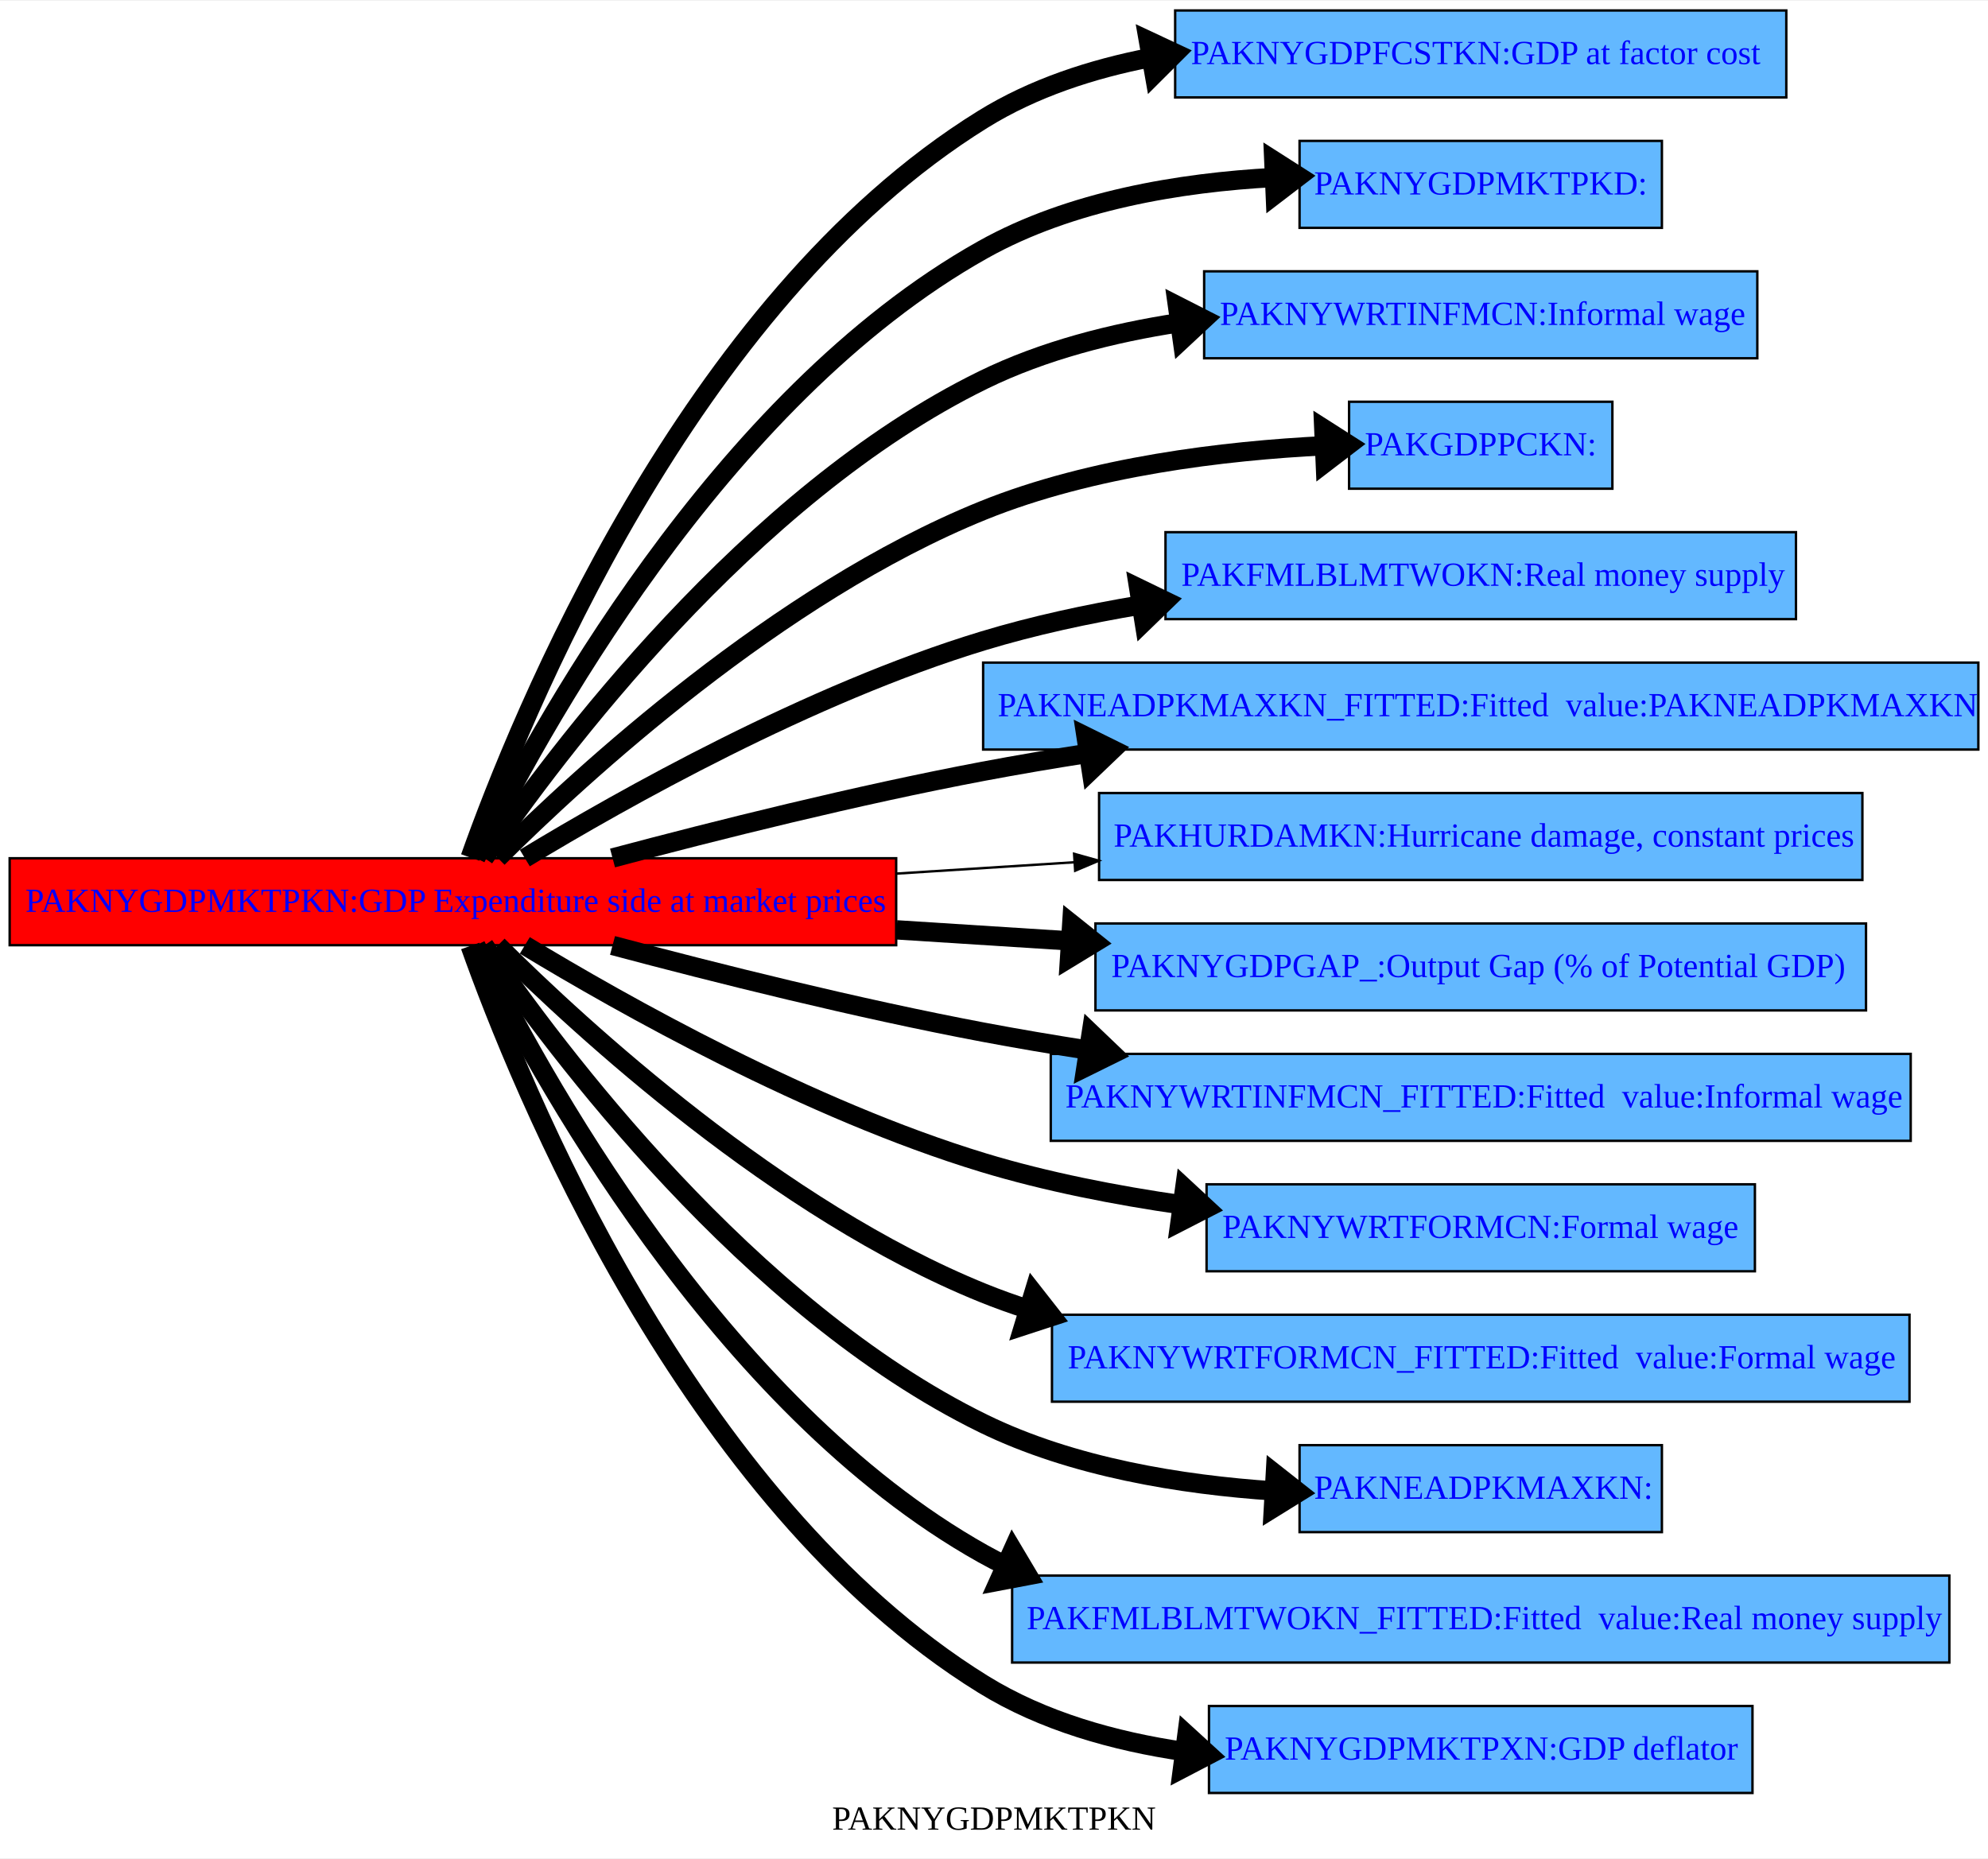
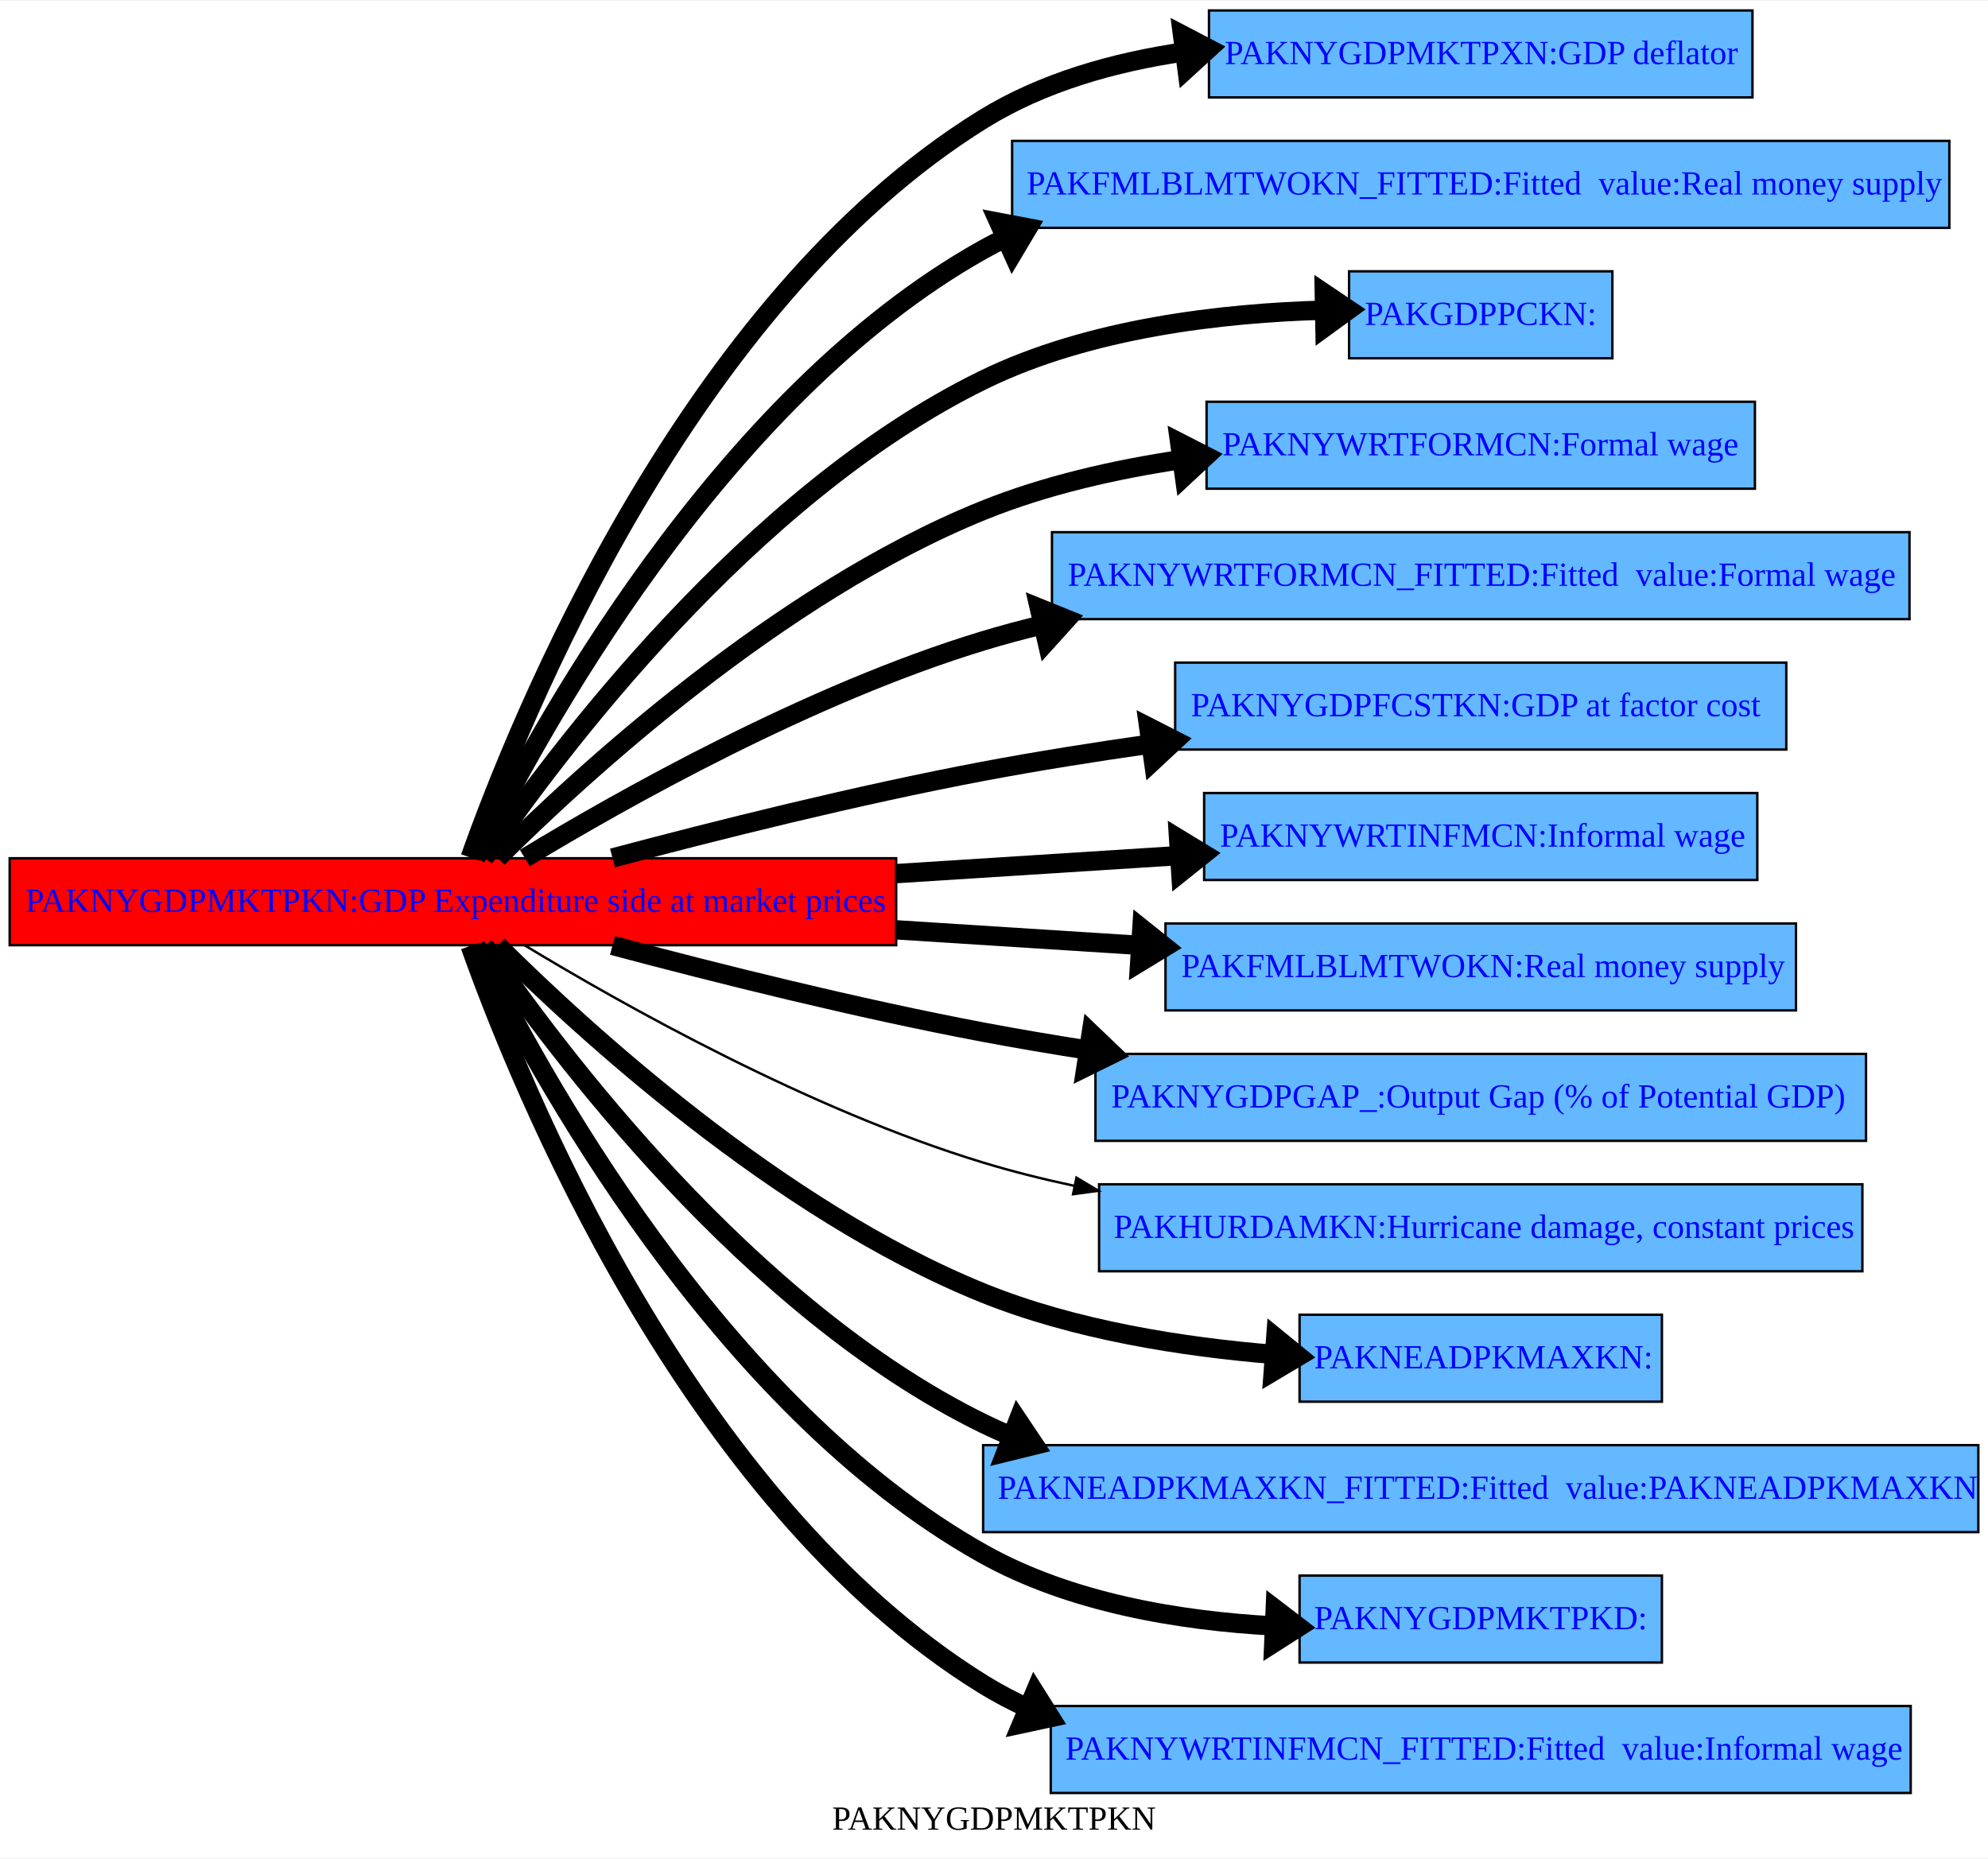
<svg xmlns="http://www.w3.org/2000/svg" xmlns:xlink="http://www.w3.org/1999/xlink" width="432pt" height="404pt" viewBox="0.00 0.00 432.00 403.65">
  <g id="graph0" class="graph" transform="scale(0.524909 0.524909) rotate(0) translate(4 765)">
    <polygon fill="white" stroke="none" points="-4,4 -4,-765 819,-765 819,4 -4,4" />
    <text text-anchor="middle" x="407.5" y="-7.8" font-family="Times New Roman,serif" font-size="14.00">PAKNYGDPMKTPKN</text>
    <g id="node1" class="node">
      <g id="a_node1">
-         <a xlink:title="GDP at factor cost FRML  &lt;&gt; PAKNYGDPFCSTKN = PAKNYGDPMKTPKN-PAKNYTAXNINDKN $">
-           <polygon fill="#63b8ff" stroke="black" points="735.5,-761 482.5,-761 482.5,-725 735.5,-725 735.5,-761" />
-           <text text-anchor="start" x="489" y="-738.8" font-family="Times New Roman,serif" font-size="14.00" fill="blue">PAKNYGDPFCSTKN:GDP at factor cost</text>
+         <a xlink:title="GDP Expenditure side at market prices FRML  &lt;&gt; PAKNYGDPMKTPKN = PAKNECONPRVTKN+PAKNECONGOVTKN+PAKNEGDIFTOTKN+PAKNEGDISTKBKN+PAKNEEXPGNFSKN-PAKNEIMPGNFSKN+PAKNYGDPDISCKN+PAKADAP*PAKDISPREPKN $">
+           <polygon fill="red" stroke="black" points="367,-410 0,-410 0,-374 367,-374 367,-410" />
+           <text text-anchor="start" x="6.5" y="-387.8" font-family="Times New Roman,serif" font-size="14.00" fill="blue">PAKNYGDPMKTPKN:GDP Expenditure side at market prices</text>
        </a>
      </g>
    </g>
    <g id="node2" class="node">
      <g id="a_node2">
-         <a xlink:title="PAKNYGDPMKTPKD FRML  &lt;&gt; PAKNYGDPMKTPKD = (PAKNYGDPMKTPKN*((PAKNYGDPMKTPCN_VALUE_2010)/((PAKNYGDPMKTPKN_VALUE_2010))))/(PAKPANUSATLS_VALUE_2010) $">
-           <polygon fill="#63b8ff" stroke="black" points="684,-707 534,-707 534,-671 684,-671 684,-707" />
-           <text text-anchor="start" x="540" y="-684.8" font-family="Times New Roman,serif" font-size="14.00" fill="blue">PAKNYGDPMKTPKD:</text>
+         <a xlink:title="GDP deflator FRML  &lt;&gt; PAKNYGDPMKTPXN = PAKNYGDPMKTPCN/PAKNYGDPMKTPKN $">
+           <polygon fill="#63b8ff" stroke="black" points="721.5,-761 496.5,-761 496.5,-725 721.5,-725 721.5,-761" />
+           <text text-anchor="start" x="503" y="-738.8" font-family="Times New Roman,serif" font-size="14.00" fill="blue">PAKNYGDPMKTPXN:GDP deflator</text>
+         </a>
+       </g>
+     </g>
+     <g id="edge12" class="edge">
+       <g id="a_edge12">
+         <a xlink:href="bogus" xlink:title=" PAKNYGDPMKTPKN -&gt; PAKNYGDPMKTPXN Min. att. -81%  max: 46%">
+           <path fill="none" stroke="black" stroke-width="8" d="M190.664,-410.314C210.785,-466.969 280.408,-640.126 403,-716 427.711,-731.294 457.294,-739.615 486.196,-743.844" />
+           <polygon fill="black" stroke="black" stroke-width="8" points="485.559,-750.82 496.381,-745.174 487.372,-736.938 485.559,-750.82" />
        </a>
      </g>
    </g>
    <g id="node3" class="node">
      <g id="a_node3">
-         <a xlink:title="Informal wage FRML &lt;Z,EXO&gt; PAKNYWRTINFMCN = (PAKNYWRTINFMCN(-1)*EXP(-PAKNYWRTINFMCN_A+ (-0.122614247140616-0.3*(LOG(PAKNYWRTINFMCN(-1))-LOG(PAKNYGDPFCSTXN(-1))-LOG(PAKNYGDPPOTLKN(-1)/PAKLMEMPSTRLCN(-1)))+0.2*((LOG(PAKNYWRTINFMCN(-1)))-(LOG(PAKNYWRTINFMCN(-2))))+(1-0.2)*(0.5*((LOG(PAKNYGDPFCSTXN(-1)))-(LOG(PAKNYGDPFCSTXN(-2))))+0.5*(PAKINFLEXPT/100)+((LOG(PAKNYGDPMKTPKN/PAKLMEMPSTRLCN))-(LOG(PAKNYGDPMKTPKN(-1)/PAKLMEMPSTRLCN(-1)))))-0.2*(PAKLMUNRTOTLCN-PAKLMUNRSTRLCN)/100+0.15347529018182*DURING_2000-0.183372342445734*DURING_2001) )) * (1-PAKNYWRTINFMCN_D)+ PAKNYWRTINFMCN_X*PAKNYWRTINFMCN_D  $">
-           <polygon fill="#63b8ff" stroke="black" points="723.5,-653 494.5,-653 494.5,-617 723.5,-617 723.5,-653" />
-           <text text-anchor="start" x="501" y="-630.8" font-family="Times New Roman,serif" font-size="14.00" fill="blue">PAKNYWRTINFMCN:Informal wage</text>
+         <a xlink:title="Fitted  value:Real money supply FRML &lt;FIT&gt; PAKFMLBLMTWOKN_FITTED = PAKFMLBLMTWOKN(-1)*EXP( (-0.2*(LOG(PAKFMLBLMTWOKN(-1))-LOG(PAKNYGDPMKTPKN(-1))+0.1*PAKFMLBLPOLYXN(-1)/100-LOG(PAKVELOCITY(-1)))-0.32628131688075+0.7*((LOG(PAKNYGDPMKTPKN))-(LOG(PAKNYGDPMKTPKN(-1))))-1*((PAKFMLBLPOLYXN/100)-(PAKFMLBLPOLYXN(-1)/100))-((LOG(PAKVELOCITY))-(LOG(PAKVELOCITY(-1))))) ) $">
+           <polygon fill="#63b8ff" stroke="black" points="803,-707 415,-707 415,-671 803,-671 803,-707" />
+           <text text-anchor="start" x="421" y="-684.8" font-family="Times New Roman,serif" font-size="14.00" fill="blue">PAKFMLBLMTWOKN_FITTED:Fitted  value:Real money supply</text>
+         </a>
+       </g>
+     </g>
+     <g id="edge3" class="edge">
+       <g id="a_edge3">
+         <a xlink:href="bogus" xlink:title=" PAKNYGDPMKTPKN -&gt; PAKFMLBLMTWOKN_FITTED Min. att. -360%  max: 149%">
+           <path fill="none" stroke="black" stroke-width="8" d="M192.947,-410.09C217.358,-460.095 293.314,-600.546 403,-662 406.068,-663.719 409.202,-665.346 412.391,-666.885" />
+           <polygon fill="black" stroke="black" stroke-width="8" points="409.527,-673.273 421.52,-670.996 415.276,-660.507 409.527,-673.273" />
        </a>
      </g>
    </g>
    <g id="node4" class="node">
      <g id="a_node4">
        <a xlink:title="PAKGDPPCKN FRML  &lt;&gt; PAKGDPPCKN = (PAKNYGDPMKTPKN/PAKSPPOPTOTL) $">
-           <polygon fill="#63b8ff" stroke="black" points="663.5,-599 554.5,-599 554.5,-563 663.5,-563 663.5,-599" />
-           <text text-anchor="start" x="561" y="-576.8" font-family="Times New Roman,serif" font-size="14.00" fill="blue">PAKGDPPCKN:</text>
+           <polygon fill="#63b8ff" stroke="black" points="663.5,-653 554.5,-653 554.5,-617 663.5,-617 663.5,-653" />
+           <text text-anchor="start" x="561" y="-630.8" font-family="Times New Roman,serif" font-size="14.00" fill="blue">PAKGDPPCKN:</text>
+         </a>
+       </g>
+     </g>
+     <g id="edge13" class="edge">
+       <g id="a_edge13">
+         <a xlink:href="bogus" xlink:title=" PAKNYGDPMKTPKN -&gt; PAKGDPPCKN Min. att. 100%  max: 100%">
+           <path fill="none" stroke="black" stroke-width="8" d="M196.429,-410.135C225.735,-452.995 305.988,-560.502 403,-608 446.933,-629.51 502.178,-635.771 544.245,-636.922" />
+           <polygon fill="black" stroke="black" stroke-width="8" points="544.242,-643.923 554.369,-637.108 544.499,-629.925 544.242,-643.923" />
        </a>
      </g>
    </g>
    <g id="node5" class="node">
      <g id="a_node5">
-         <a xlink:title="Real money supply FRML &lt;Z,EXO&gt; PAKFMLBLMTWOKN = (PAKFMLBLMTWOKN(-1)*EXP(-PAKFMLBLMTWOKN_A+ (-0.2*(LOG(PAKFMLBLMTWOKN(-1))-LOG(PAKNYGDPMKTPKN(-1))+0.1*PAKFMLBLPOLYXN(-1)/100-LOG(PAKVELOCITY(-1)))-0.32628131688075+0.7*((LOG(PAKNYGDPMKTPKN))-(LOG(PAKNYGDPMKTPKN(-1))))-1*((PAKFMLBLPOLYXN/100)-(PAKFMLBLPOLYXN(-1)/100))-((LOG(PAKVELOCITY))-(LOG(PAKVELOCITY(-1))))) )) * (1-PAKFMLBLMTWOKN_D)+ PAKFMLBLMTWOKN_X*PAKFMLBLMTWOKN_D  $">
-           <polygon fill="#63b8ff" stroke="black" points="739.5,-545 478.5,-545 478.5,-509 739.5,-509 739.5,-545" />
-           <text text-anchor="start" x="485" y="-522.8" font-family="Times New Roman,serif" font-size="14.00" fill="blue">PAKFMLBLMTWOKN:Real money supply</text>
+         <a xlink:title="Formal wage FRML &lt;Z,EXO&gt; PAKNYWRTFORMCN = (PAKNYWRTFORMCN(-1)*EXP(-PAKNYWRTFORMCN_A+ (-0.120164450250183-0.3*(LOG(PAKNYWRTFORMCN(-1))-LOG(PAKNYGDPFCSTXN(-1))-LOG(PAKNYGDPPOTLKN(-1)/PAKLMEMPSTRLCN(-1)))+0.2*((LOG(PAKNYWRTFORMCN(-1)))-(LOG(PAKNYWRTFORMCN(-2))))+(1-0.2)*(0.5*((LOG(PAKNYGDPFCSTXN(-1)))-(LOG(PAKNYGDPFCSTXN(-2))))+0.5*(PAKINFLEXPT/100)+((LOG(PAKNYGDPMKTPKN/PAKLMEMPSTRLCN))-(LOG(PAKNYGDPMKTPKN(-1)/PAKLMEMPSTRLCN(-1)))))-0.2*(PAKLMUNRTOTLCN-PAKLMUNRSTRLCN)/100+0.15233813938029*DURING_2000-0.183411483907703*DURING_2001) )) * (1-PAKNYWRTFORMCN_D)+ PAKNYWRTFORMCN_X*PAKNYWRTFORMCN_D  $">
+           <polygon fill="#63b8ff" stroke="black" points="722.5,-599 495.5,-599 495.5,-563 722.5,-563 722.5,-599" />
+           <text text-anchor="start" x="502" y="-576.8" font-family="Times New Roman,serif" font-size="14.00" fill="blue">PAKNYWRTFORMCN:Formal wage</text>
+         </a>
+       </g>
+     </g>
+     <g id="edge5" class="edge">
+       <g id="a_edge5">
+         <a xlink:href="bogus" xlink:title=" PAKNYGDPMKTPKN -&gt; PAKNYWRTFORMCN Min. att. -3148%  max: 101%">
+           <path fill="none" stroke="black" stroke-width="8" d="M202.065,-410.125C236.806,-444.711 318.294,-519.728 403,-554 428.636,-564.373 457.408,-570.947 485.106,-575.071" />
+           <polygon fill="black" stroke="black" stroke-width="8" points="484.386,-582.038 495.255,-576.482 486.314,-568.171 484.386,-582.038" />
        </a>
      </g>
    </g>
    <g id="node6" class="node">
      <g id="a_node6">
-         <a xlink:title="Fitted  value:PAKNEADPKMAXKN FRML &lt;FIT&gt; PAKNEADPKMAXKN_FITTED = 0*DUMH+((1+0.01)/(0.01+PAKDEPR))*(PAKAVDAMAGE/100)*PAKNYGDPMKTPKN $">
-           <polygon fill="#63b8ff" stroke="black" points="815,-491 403,-491 403,-455 815,-455 815,-491" />
-           <text text-anchor="start" x="409" y="-468.8" font-family="Times New Roman,serif" font-size="14.00" fill="blue">PAKNEADPKMAXKN_FITTED:Fitted  value:PAKNEADPKMAXKN</text>
+         <a xlink:title="Fitted  value:Formal wage FRML &lt;FIT&gt; PAKNYWRTFORMCN_FITTED = PAKNYWRTFORMCN(-1)*EXP( (-0.120164450250183-0.3*(LOG(PAKNYWRTFORMCN(-1))-LOG(PAKNYGDPFCSTXN(-1))-LOG(PAKNYGDPPOTLKN(-1)/PAKLMEMPSTRLCN(-1)))+0.2*((LOG(PAKNYWRTFORMCN(-1)))-(LOG(PAKNYWRTFORMCN(-2))))+(1-0.2)*(0.5*((LOG(PAKNYGDPFCSTXN(-1)))-(LOG(PAKNYGDPFCSTXN(-2))))+0.5*(PAKINFLEXPT/100)+((LOG(PAKNYGDPMKTPKN/PAKLMEMPSTRLCN))-(LOG(PAKNYGDPMKTPKN(-1)/PAKLMEMPSTRLCN(-1)))))-0.2*(PAKLMUNRTOTLCN-PAKLMUNRSTRLCN)/100+0.15233813938029*DURING_2000-0.183411483907703*DURING_2001) ) $">
+           <polygon fill="#63b8ff" stroke="black" points="786.5,-545 431.5,-545 431.5,-509 786.5,-509 786.5,-545" />
+           <text text-anchor="start" x="438" y="-522.8" font-family="Times New Roman,serif" font-size="14.00" fill="blue">PAKNYWRTFORMCN_FITTED:Fitted  value:Formal wage</text>
+         </a>
+       </g>
+     </g>
+     <g id="edge8" class="edge">
+       <g id="a_edge8">
+         <a xlink:href="bogus" xlink:title=" PAKNYGDPMKTPKN -&gt; PAKNYWRTFORMCN_FITTED Min. att. -3148%  max: 101%">
+           <path fill="none" stroke="black" stroke-width="8" d="M213.264,-410.077C253.884,-434.687 331.136,-478.162 403,-500 411.023,-502.438 419.289,-504.656 427.687,-506.674" />
+           <polygon fill="black" stroke="black" stroke-width="8" points="426.284,-513.534 437.598,-508.951 429.42,-499.889 426.284,-513.534" />
        </a>
      </g>
    </g>
    <g id="node7" class="node">
      <g id="a_node7">
-         <a xlink:title="Hurricane damage, constant prices FRML  &lt;&gt; PAKHURDAMKN = (PAKNEHURAVERKN_/100)*PAKNYGDPMKTPKN(-1)*(1-PAKNEHURPTVTKN) $">
-           <polygon fill="#63b8ff" stroke="black" points="767,-437 451,-437 451,-401 767,-401 767,-437" />
-           <text text-anchor="start" x="457" y="-414.8" font-family="Times New Roman,serif" font-size="14.00" fill="blue">PAKHURDAMKN:Hurricane damage, constant prices</text>
+         <a xlink:title="GDP at factor cost FRML  &lt;&gt; PAKNYGDPFCSTKN = PAKNYGDPMKTPKN-PAKNYTAXNINDKN $">
+           <polygon fill="#63b8ff" stroke="black" points="735.5,-491 482.5,-491 482.5,-455 735.5,-455 735.5,-491" />
+           <text text-anchor="start" x="489" y="-468.8" font-family="Times New Roman,serif" font-size="14.00" fill="blue">PAKNYGDPFCSTKN:GDP at factor cost</text>
+         </a>
+       </g>
+     </g>
+     <g id="edge7" class="edge">
+       <g id="a_edge7">
+         <a xlink:href="bogus" xlink:title=" PAKNYGDPMKTPKN -&gt; PAKNYGDPFCSTKN Min. att. 100%  max: 100%">
+           <path fill="none" stroke="black" stroke-width="8" d="M249.577,-410.1C292.807,-421.624 350.972,-436.176 403,-446 425.377,-450.225 449.252,-454.014 472.509,-457.324" />
+           <polygon fill="black" stroke="black" stroke-width="8" points="471.558,-464.259 482.432,-458.713 473.499,-450.394 471.558,-464.259" />
        </a>
      </g>
    </g>
    <g id="node8" class="node">
      <g id="a_node8">
-         <a xlink:title="Output Gap (% of Potential GDP) FRML  &lt;&gt; PAKNYGDPGAP_ = ((PAKNYGDPMKTPKN/PAKNYGDPPOTLKN-1)*100) $">
-           <polygon fill="#63b8ff" stroke="black" points="768.5,-383 449.5,-383 449.5,-347 768.5,-347 768.5,-383" />
-           <text text-anchor="start" x="456" y="-360.8" font-family="Times New Roman,serif" font-size="14.00" fill="blue">PAKNYGDPGAP_:Output Gap (% of Potential GDP)</text>
+         <a xlink:title="Informal wage FRML &lt;Z,EXO&gt; PAKNYWRTINFMCN = (PAKNYWRTINFMCN(-1)*EXP(-PAKNYWRTINFMCN_A+ (-0.122614247140616-0.3*(LOG(PAKNYWRTINFMCN(-1))-LOG(PAKNYGDPFCSTXN(-1))-LOG(PAKNYGDPPOTLKN(-1)/PAKLMEMPSTRLCN(-1)))+0.2*((LOG(PAKNYWRTINFMCN(-1)))-(LOG(PAKNYWRTINFMCN(-2))))+(1-0.2)*(0.5*((LOG(PAKNYGDPFCSTXN(-1)))-(LOG(PAKNYGDPFCSTXN(-2))))+0.5*(PAKINFLEXPT/100)+((LOG(PAKNYGDPMKTPKN/PAKLMEMPSTRLCN))-(LOG(PAKNYGDPMKTPKN(-1)/PAKLMEMPSTRLCN(-1)))))-0.2*(PAKLMUNRTOTLCN-PAKLMUNRSTRLCN)/100+0.15347529018182*DURING_2000-0.183372342445734*DURING_2001) )) * (1-PAKNYWRTINFMCN_D)+ PAKNYWRTINFMCN_X*PAKNYWRTINFMCN_D  $">
+           <polygon fill="#63b8ff" stroke="black" points="723.5,-437 494.5,-437 494.5,-401 723.5,-401 723.5,-437" />
+           <text text-anchor="start" x="501" y="-414.8" font-family="Times New Roman,serif" font-size="14.00" fill="blue">PAKNYWRTINFMCN:Informal wage</text>
+         </a>
+       </g>
+     </g>
+     <g id="edge11" class="edge">
+       <g id="a_edge11">
+         <a xlink:href="bogus" xlink:title=" PAKNYGDPMKTPKN -&gt; PAKNYWRTINFMCN Min. att. -3148%  max: 101%">
+           <path fill="none" stroke="black" stroke-width="8" d="M367.175,-403.646C406.668,-406.164 447.537,-408.77 484.145,-411.104" />
+           <polygon fill="black" stroke="black" stroke-width="8" points="483.927,-418.104 494.352,-411.754 484.818,-404.132 483.927,-418.104" />
        </a>
      </g>
    </g>
    <g id="node9" class="node">
      <g id="a_node9">
-         <a xlink:title="Fitted  value:Informal wage FRML &lt;FIT&gt; PAKNYWRTINFMCN_FITTED = PAKNYWRTINFMCN(-1)*EXP( (-0.122614247140616-0.3*(LOG(PAKNYWRTINFMCN(-1))-LOG(PAKNYGDPFCSTXN(-1))-LOG(PAKNYGDPPOTLKN(-1)/PAKLMEMPSTRLCN(-1)))+0.2*((LOG(PAKNYWRTINFMCN(-1)))-(LOG(PAKNYWRTINFMCN(-2))))+(1-0.2)*(0.5*((LOG(PAKNYGDPFCSTXN(-1)))-(LOG(PAKNYGDPFCSTXN(-2))))+0.5*(PAKINFLEXPT/100)+((LOG(PAKNYGDPMKTPKN/PAKLMEMPSTRLCN))-(LOG(PAKNYGDPMKTPKN(-1)/PAKLMEMPSTRLCN(-1)))))-0.2*(PAKLMUNRTOTLCN-PAKLMUNRSTRLCN)/100+0.15347529018182*DURING_2000-0.183372342445734*DURING_2001) ) $">
-           <polygon fill="#63b8ff" stroke="black" points="787,-329 431,-329 431,-293 787,-293 787,-329" />
-           <text text-anchor="start" x="437" y="-306.8" font-family="Times New Roman,serif" font-size="14.00" fill="blue">PAKNYWRTINFMCN_FITTED:Fitted  value:Informal wage</text>
+         <a xlink:title="Real money supply FRML &lt;Z,EXO&gt; PAKFMLBLMTWOKN = (PAKFMLBLMTWOKN(-1)*EXP(-PAKFMLBLMTWOKN_A+ (-0.2*(LOG(PAKFMLBLMTWOKN(-1))-LOG(PAKNYGDPMKTPKN(-1))+0.1*PAKFMLBLPOLYXN(-1)/100-LOG(PAKVELOCITY(-1)))-0.32628131688075+0.7*((LOG(PAKNYGDPMKTPKN))-(LOG(PAKNYGDPMKTPKN(-1))))-1*((PAKFMLBLPOLYXN/100)-(PAKFMLBLPOLYXN(-1)/100))-((LOG(PAKVELOCITY))-(LOG(PAKVELOCITY(-1))))) )) * (1-PAKFMLBLMTWOKN_D)+ PAKFMLBLMTWOKN_X*PAKFMLBLMTWOKN_D  $">
+           <polygon fill="#63b8ff" stroke="black" points="739.5,-383 478.5,-383 478.5,-347 739.5,-347 739.5,-383" />
+           <text text-anchor="start" x="485" y="-360.8" font-family="Times New Roman,serif" font-size="14.00" fill="blue">PAKFMLBLMTWOKN:Real money supply</text>
+         </a>
+       </g>
+     </g>
+     <g id="edge2" class="edge">
+       <g id="a_edge2">
+         <a xlink:href="bogus" xlink:title=" PAKNYGDPMKTPKN -&gt; PAKFMLBLMTWOKN Min. att. -360%  max: 149%">
+           <path fill="none" stroke="black" stroke-width="8" d="M367.175,-380.354C400.91,-378.203 435.648,-375.988 467.877,-373.933" />
+           <polygon fill="black" stroke="black" stroke-width="8" points="468.714,-380.894 478.248,-373.272 467.823,-366.923 468.714,-380.894" />
        </a>
      </g>
    </g>
    <g id="node10" class="node">
      <g id="a_node10">
-         <a xlink:title="Formal wage FRML &lt;Z,EXO&gt; PAKNYWRTFORMCN = (PAKNYWRTFORMCN(-1)*EXP(-PAKNYWRTFORMCN_A+ (-0.120164450250183-0.3*(LOG(PAKNYWRTFORMCN(-1))-LOG(PAKNYGDPFCSTXN(-1))-LOG(PAKNYGDPPOTLKN(-1)/PAKLMEMPSTRLCN(-1)))+0.2*((LOG(PAKNYWRTFORMCN(-1)))-(LOG(PAKNYWRTFORMCN(-2))))+(1-0.2)*(0.5*((LOG(PAKNYGDPFCSTXN(-1)))-(LOG(PAKNYGDPFCSTXN(-2))))+0.5*(PAKINFLEXPT/100)+((LOG(PAKNYGDPMKTPKN/PAKLMEMPSTRLCN))-(LOG(PAKNYGDPMKTPKN(-1)/PAKLMEMPSTRLCN(-1)))))-0.2*(PAKLMUNRTOTLCN-PAKLMUNRSTRLCN)/100+0.15233813938029*DURING_2000-0.183411483907703*DURING_2001) )) * (1-PAKNYWRTFORMCN_D)+ PAKNYWRTFORMCN_X*PAKNYWRTFORMCN_D  $">
-           <polygon fill="#63b8ff" stroke="black" points="722.5,-275 495.5,-275 495.5,-239 722.5,-239 722.5,-275" />
-           <text text-anchor="start" x="502" y="-252.8" font-family="Times New Roman,serif" font-size="14.00" fill="blue">PAKNYWRTFORMCN:Formal wage</text>
+         <a xlink:title="Output Gap (% of Potential GDP) FRML  &lt;&gt; PAKNYGDPGAP_ = ((PAKNYGDPMKTPKN/PAKNYGDPPOTLKN-1)*100) $">
+           <polygon fill="#63b8ff" stroke="black" points="768.5,-329 449.5,-329 449.5,-293 768.5,-293 768.5,-329" />
+           <text text-anchor="start" x="456" y="-306.8" font-family="Times New Roman,serif" font-size="14.00" fill="blue">PAKNYGDPGAP_:Output Gap (% of Potential GDP)</text>
+         </a>
+       </g>
+     </g>
+     <g id="edge6" class="edge">
+       <g id="a_edge6">
+         <a xlink:href="bogus" xlink:title=" PAKNYGDPMKTPKN -&gt; PAKNYGDPGAP_ Min. att. -78550%  max: 128234%">
+           <path fill="none" stroke="black" stroke-width="8" d="M249.577,-373.9C292.807,-362.376 350.972,-347.824 403,-338 417.044,-335.348 431.677,-332.868 446.378,-330.571" />
+           <polygon fill="black" stroke="black" stroke-width="8" points="447.736,-337.445 456.559,-329.01 445.614,-323.606 447.736,-337.445" />
        </a>
      </g>
    </g>
    <g id="node11" class="node">
      <g id="a_node11">
-         <a xlink:title="Fitted  value:Formal wage FRML &lt;FIT&gt; PAKNYWRTFORMCN_FITTED = PAKNYWRTFORMCN(-1)*EXP( (-0.120164450250183-0.3*(LOG(PAKNYWRTFORMCN(-1))-LOG(PAKNYGDPFCSTXN(-1))-LOG(PAKNYGDPPOTLKN(-1)/PAKLMEMPSTRLCN(-1)))+0.2*((LOG(PAKNYWRTFORMCN(-1)))-(LOG(PAKNYWRTFORMCN(-2))))+(1-0.2)*(0.5*((LOG(PAKNYGDPFCSTXN(-1)))-(LOG(PAKNYGDPFCSTXN(-2))))+0.5*(PAKINFLEXPT/100)+((LOG(PAKNYGDPMKTPKN/PAKLMEMPSTRLCN))-(LOG(PAKNYGDPMKTPKN(-1)/PAKLMEMPSTRLCN(-1)))))-0.2*(PAKLMUNRTOTLCN-PAKLMUNRSTRLCN)/100+0.15233813938029*DURING_2000-0.183411483907703*DURING_2001) ) $">
-           <polygon fill="#63b8ff" stroke="black" points="786.5,-221 431.5,-221 431.5,-185 786.5,-185 786.5,-221" />
-           <text text-anchor="start" x="438" y="-198.8" font-family="Times New Roman,serif" font-size="14.00" fill="blue">PAKNYWRTFORMCN_FITTED:Fitted  value:Formal wage</text>
+         <a xlink:title="Hurricane damage, constant prices FRML  &lt;&gt; PAKHURDAMKN = (PAKNEHURAVERKN_/100)*PAKNYGDPMKTPKN(-1)*(1-PAKNEHURPTVTKN) $">
+           <polygon fill="#63b8ff" stroke="black" points="767,-275 451,-275 451,-239 767,-239 767,-275" />
+           <text text-anchor="start" x="457" y="-252.8" font-family="Times New Roman,serif" font-size="14.00" fill="blue">PAKHURDAMKN:Hurricane damage, constant prices</text>
+         </a>
+       </g>
+     </g>
+     <g id="edge10" class="edge">
+       <g id="a_edge10">
+         <a xlink:href="bogus" xlink:title=" PAKNYGDPMKTPKN -&gt; PAKHURDAMKN Min. att. 0%  max: 0%">
+           <path fill="none" stroke="black" d="M213.264,-373.923C253.884,-349.313 331.136,-305.838 403,-284 415.18,-280.299 427.919,-277.105 440.828,-274.349" />
+           <polygon fill="black" stroke="black" points="441.63,-277.757 450.727,-272.326 440.229,-270.899 441.63,-277.757" />
        </a>
      </g>
    </g>
    <g id="node12" class="node">
      <g id="a_node12">
        <a xlink:title="PAKNEADPKMAXKN FRML &lt;Z,EXO&gt; PAKNEADPKMAXKN = (0*DUMH+((1+0.01)/(0.01+PAKDEPR))*(PAKAVDAMAGE/100)*PAKNYGDPMKTPKN + PAKNEADPKMAXKN_A)* (1-PAKNEADPKMAXKN_D)+ PAKNEADPKMAXKN_X*PAKNEADPKMAXKN_D  $">
-           <polygon fill="#63b8ff" stroke="black" points="684,-167 534,-167 534,-131 684,-131 684,-167" />
-           <text text-anchor="start" x="540" y="-144.8" font-family="Times New Roman,serif" font-size="14.00" fill="blue">PAKNEADPKMAXKN:</text>
+           <polygon fill="#63b8ff" stroke="black" points="684,-221 534,-221 534,-185 684,-185 684,-221" />
+           <text text-anchor="start" x="540" y="-198.8" font-family="Times New Roman,serif" font-size="14.00" fill="blue">PAKNEADPKMAXKN:</text>
+         </a>
+       </g>
+     </g>
+     <g id="edge9" class="edge">
+       <g id="a_edge9">
+         <a xlink:href="bogus" xlink:title=" PAKNYGDPMKTPKN -&gt; PAKNEADPKMAXKN Min. att. 100%  max: 100%">
+           <path fill="none" stroke="black" stroke-width="8" d="M202.065,-373.875C236.806,-339.289 318.294,-264.272 403,-230 440.879,-214.674 485.602,-207.639 523.595,-204.552" />
+           <polygon fill="black" stroke="black" stroke-width="8" points="524.149,-211.531 533.609,-203.816 523.123,-197.568 524.149,-211.531" />
        </a>
      </g>
    </g>
    <g id="node13" class="node">
      <g id="a_node13">
-         <a xlink:title="Fitted  value:Real money supply FRML &lt;FIT&gt; PAKFMLBLMTWOKN_FITTED = PAKFMLBLMTWOKN(-1)*EXP( (-0.2*(LOG(PAKFMLBLMTWOKN(-1))-LOG(PAKNYGDPMKTPKN(-1))+0.1*PAKFMLBLPOLYXN(-1)/100-LOG(PAKVELOCITY(-1)))-0.32628131688075+0.7*((LOG(PAKNYGDPMKTPKN))-(LOG(PAKNYGDPMKTPKN(-1))))-1*((PAKFMLBLPOLYXN/100)-(PAKFMLBLPOLYXN(-1)/100))-((LOG(PAKVELOCITY))-(LOG(PAKVELOCITY(-1))))) ) $">
-           <polygon fill="#63b8ff" stroke="black" points="803,-113 415,-113 415,-77 803,-77 803,-113" />
-           <text text-anchor="start" x="421" y="-90.8" font-family="Times New Roman,serif" font-size="14.00" fill="blue">PAKFMLBLMTWOKN_FITTED:Fitted  value:Real money supply</text>
+         <a xlink:title="Fitted  value:PAKNEADPKMAXKN FRML &lt;FIT&gt; PAKNEADPKMAXKN_FITTED = 0*DUMH+((1+0.01)/(0.01+PAKDEPR))*(PAKAVDAMAGE/100)*PAKNYGDPMKTPKN $">
+           <polygon fill="#63b8ff" stroke="black" points="815,-167 403,-167 403,-131 815,-131 815,-167" />
+           <text text-anchor="start" x="409" y="-144.8" font-family="Times New Roman,serif" font-size="14.00" fill="blue">PAKNEADPKMAXKN_FITTED:Fitted  value:PAKNEADPKMAXKN</text>
+         </a>
+       </g>
+     </g>
+     <g id="edge4" class="edge">
+       <g id="a_edge4">
+         <a xlink:href="bogus" xlink:title=" PAKNYGDPMKTPKN -&gt; PAKNEADPKMAXKN_FITTED Min. att. 100%  max: 100%">
+           <path fill="none" stroke="black" stroke-width="8" d="M196.429,-373.865C225.735,-331.005 305.988,-223.498 403,-176 406.854,-174.113 410.795,-172.344 414.806,-170.685" />
+           <polygon fill="black" stroke="black" stroke-width="8" points="417.491,-177.151 424.286,-167.011 412.432,-164.097 417.491,-177.151" />
        </a>
      </g>
    </g>
    <g id="node14" class="node">
      <g id="a_node14">
-         <a xlink:title="GDP Expenditure side at market prices FRML  &lt;&gt; PAKNYGDPMKTPKN = PAKNECONPRVTKN+PAKNECONGOVTKN+PAKNEGDIFTOTKN+PAKNEGDISTKBKN+PAKNEEXPGNFSKN-PAKNEIMPGNFSKN+PAKNYGDPDISCKN+PAKADAP*PAKDISPREPKN $">
-           <polygon fill="red" stroke="black" points="367,-410 0,-410 0,-374 367,-374 367,-410" />
-           <text text-anchor="start" x="6.5" y="-387.8" font-family="Times New Roman,serif" font-size="14.00" fill="blue">PAKNYGDPMKTPKN:GDP Expenditure side at market prices</text>
-         </a>
-       </g>
-     </g>
-     <g id="edge7" class="edge">
-       <g id="a_edge7">
-         <a xlink:href="bogus" xlink:title=" PAKNYGDPMKTPKN -&gt; PAKNYGDPFCSTKN Min. att. 100%  max: 100%">
-           <path fill="none" stroke="black" stroke-width="8" d="M190.664,-410.314C210.785,-466.969 280.408,-640.126 403,-716 423.792,-728.868 448.032,-736.8 472.414,-741.512" />
-           <polygon fill="black" stroke="black" stroke-width="8" points="471.432,-748.446 482.492,-743.28 473.852,-734.657 471.432,-748.446" />
+         <a xlink:title="PAKNYGDPMKTPKD FRML  &lt;&gt; PAKNYGDPMKTPKD = (PAKNYGDPMKTPKN*((PAKNYGDPMKTPCN_VALUE_2010)/((PAKNYGDPMKTPKN_VALUE_2010))))/(PAKPANUSATLS_VALUE_2010) $">
+           <polygon fill="#63b8ff" stroke="black" points="684,-113 534,-113 534,-77 684,-77 684,-113" />
+           <text text-anchor="start" x="540" y="-90.8" font-family="Times New Roman,serif" font-size="14.00" fill="blue">PAKNYGDPMKTPKD:</text>
+         </a>
+       </g>
+     </g>
+     <g id="edge14" class="edge">
+       <g id="a_edge14">
+         <a xlink:href="bogus" xlink:title=" PAKNYGDPMKTPKN -&gt; PAKNYGDPMKTPKD Min. att. 100%  max: 100%">
+           <path fill="none" stroke="black" stroke-width="8" d="M192.947,-373.91C217.358,-323.905 293.314,-183.454 403,-122 439.223,-101.705 484.561,-94.238 523.384,-92.149" />
+           <polygon fill="black" stroke="black" stroke-width="8" points="523.932,-99.132 533.625,-91.713 523.336,-85.145 523.932,-99.132" />
+         </a>
+       </g>
+     </g>
+     <g id="node15" class="node">
+       <g id="a_node15">
+         <a xlink:title="Fitted  value:Informal wage FRML &lt;FIT&gt; PAKNYWRTINFMCN_FITTED = PAKNYWRTINFMCN(-1)*EXP( (-0.122614247140616-0.3*(LOG(PAKNYWRTINFMCN(-1))-LOG(PAKNYGDPFCSTXN(-1))-LOG(PAKNYGDPPOTLKN(-1)/PAKLMEMPSTRLCN(-1)))+0.2*((LOG(PAKNYWRTINFMCN(-1)))-(LOG(PAKNYWRTINFMCN(-2))))+(1-0.2)*(0.5*((LOG(PAKNYGDPFCSTXN(-1)))-(LOG(PAKNYGDPFCSTXN(-2))))+0.5*(PAKINFLEXPT/100)+((LOG(PAKNYGDPMKTPKN/PAKLMEMPSTRLCN))-(LOG(PAKNYGDPMKTPKN(-1)/PAKLMEMPSTRLCN(-1)))))-0.2*(PAKLMUNRTOTLCN-PAKLMUNRSTRLCN)/100+0.15347529018182*DURING_2000-0.183372342445734*DURING_2001) ) $">
+           <polygon fill="#63b8ff" stroke="black" points="787,-59 431,-59 431,-23 787,-23 787,-59" />
+           <text text-anchor="start" x="437" y="-36.8" font-family="Times New Roman,serif" font-size="14.00" fill="blue">PAKNYWRTINFMCN_FITTED:Fitted  value:Informal wage</text>
        </a>
      </g>
    </g>
    <g id="edge1" class="edge">
      <g id="a_edge1">
-         <a xlink:href="bogus" xlink:title=" PAKNYGDPMKTPKN -&gt; PAKNYGDPMKTPKD Min. att. 100%  max: 100%">
-           <path fill="none" stroke="black" stroke-width="8" d="M192.947,-410.09C217.358,-460.095 293.314,-600.546 403,-662 439.223,-682.295 484.561,-689.762 523.384,-691.851" />
-           <polygon fill="black" stroke="black" stroke-width="8" points="523.336,-698.855 533.625,-692.287 523.932,-684.867 523.336,-698.855" />
-         </a>
-       </g>
-     </g>
-     <g id="edge6" class="edge">
-       <g id="a_edge6">
-         <a xlink:href="bogus" xlink:title=" PAKNYGDPMKTPKN -&gt; PAKNYWRTINFMCN Min. att. -3148%  max: 101%">
-           <path fill="none" stroke="black" stroke-width="8" d="M196.429,-410.135C225.735,-452.995 305.988,-560.502 403,-608 427.91,-620.196 456.456,-627.49 484.176,-631.729" />
-           <polygon fill="black" stroke="black" stroke-width="8" points="483.466,-638.698 494.342,-633.157 485.412,-624.834 483.466,-638.698" />
-         </a>
-       </g>
-     </g>
-     <g id="edge10" class="edge">
-       <g id="a_edge10">
-         <a xlink:href="bogus" xlink:title=" PAKNYGDPMKTPKN -&gt; PAKGDPPCKN Min. att. 100%  max: 100%">
-           <path fill="none" stroke="black" stroke-width="8" d="M202.065,-410.125C236.806,-444.711 318.294,-519.728 403,-554 448.037,-572.222 502.751,-578.724 544.323,-580.804" />
-           <polygon fill="black" stroke="black" stroke-width="8" points="544.034,-587.798 554.325,-581.233 544.634,-573.811 544.034,-587.798" />
-         </a>
-       </g>
-     </g>
-     <g id="edge11" class="edge">
-       <g id="a_edge11">
-         <a xlink:href="bogus" xlink:title=" PAKNYGDPMKTPKN -&gt; PAKFMLBLMTWOKN Min. att. -360%  max: 149%">
-           <path fill="none" stroke="black" stroke-width="8" d="M213.264,-410.077C253.884,-434.687 331.136,-478.162 403,-500 423.775,-506.313 446.177,-511.15 468.278,-514.856" />
-           <polygon fill="black" stroke="black" stroke-width="8" points="467.421,-521.808 478.404,-516.481 469.639,-507.985 467.421,-521.808" />
-         </a>
-       </g>
-     </g>
-     <g id="edge12" class="edge">
-       <g id="a_edge12">
-         <a xlink:href="bogus" xlink:title=" PAKNYGDPMKTPKN -&gt; PAKNEADPKMAXKN_FITTED Min. att. 100%  max: 100%">
-           <path fill="none" stroke="black" stroke-width="8" d="M249.577,-410.1C292.807,-421.624 350.972,-436.176 403,-446 417.044,-448.652 431.677,-451.132 446.378,-453.429" />
-           <polygon fill="black" stroke="black" stroke-width="8" points="445.614,-460.394 456.559,-454.99 447.736,-446.555 445.614,-460.394" />
-         </a>
-       </g>
-     </g>
-     <g id="edge9" class="edge">
-       <g id="a_edge9">
-         <a xlink:href="bogus" xlink:title=" PAKNYGDPMKTPKN -&gt; PAKHURDAMKN Min. att. 0%  max: 0%">
-           <path fill="none" stroke="black" d="M367.175,-403.646C391.562,-405.201 416.474,-406.789 440.584,-408.326" />
-           <polygon fill="black" stroke="black" points="440.661,-411.838 450.863,-408.982 441.106,-404.853 440.661,-411.838" />
-         </a>
-       </g>
-     </g>
-     <g id="edge14" class="edge">
-       <g id="a_edge14">
-         <a xlink:href="bogus" xlink:title=" PAKNYGDPMKTPKN -&gt; PAKNYGDPGAP_ Min. att. -78550%  max: 128234%">
-           <path fill="none" stroke="black" stroke-width="8" d="M367.175,-380.354C391.073,-378.83 415.474,-377.274 439.13,-375.766" />
-           <polygon fill="black" stroke="black" stroke-width="8" points="439.685,-382.745 449.219,-375.123 438.794,-368.773 439.685,-382.745" />
-         </a>
-       </g>
-     </g>
-     <g id="edge3" class="edge">
-       <g id="a_edge3">
        <a xlink:href="bogus" xlink:title=" PAKNYGDPMKTPKN -&gt; PAKNYWRTINFMCN_FITTED Min. att. -3148%  max: 101%">
-           <path fill="none" stroke="black" stroke-width="8" d="M249.577,-373.9C292.807,-362.376 350.972,-347.824 403,-338 417.044,-335.348 431.677,-332.868 446.378,-330.571" />
-           <polygon fill="black" stroke="black" stroke-width="8" points="447.736,-337.445 456.559,-329.01 445.614,-323.606 447.736,-337.445" />
-         </a>
-       </g>
-     </g>
-     <g id="edge13" class="edge">
-       <g id="a_edge13">
-         <a xlink:href="bogus" xlink:title=" PAKNYGDPMKTPKN -&gt; PAKNYWRTFORMCN Min. att. -3148%  max: 101%">
-           <path fill="none" stroke="black" stroke-width="8" d="M213.264,-373.923C253.884,-349.313 331.136,-305.838 403,-284 429.155,-276.052 457.888,-270.444 485.352,-266.486" />
-           <polygon fill="black" stroke="black" stroke-width="8" points="486.454,-273.4 495.405,-265.101 484.544,-259.531 486.454,-273.4" />
-         </a>
-       </g>
-     </g>
-     <g id="edge4" class="edge">
-       <g id="a_edge4">
-         <a xlink:href="bogus" xlink:title=" PAKNYGDPMKTPKN -&gt; PAKNYWRTFORMCN_FITTED Min. att. -3148%  max: 101%">
-           <path fill="none" stroke="black" stroke-width="8" d="M202.065,-373.875C236.806,-339.289 318.294,-264.272 403,-230 409.005,-227.57 415.183,-225.349 421.478,-223.318" />
-           <polygon fill="black" stroke="black" stroke-width="8" points="423.93,-229.889 431.461,-220.283 419.857,-216.495 423.93,-229.889" />
-         </a>
-       </g>
-     </g>
-     <g id="edge2" class="edge">
-       <g id="a_edge2">
-         <a xlink:href="bogus" xlink:title=" PAKNYGDPMKTPKN -&gt; PAKNEADPKMAXKN Min. att. 100%  max: 100%">
-           <path fill="none" stroke="black" stroke-width="8" d="M196.429,-373.865C225.735,-331.005 305.988,-223.498 403,-176 439.995,-157.887 485.012,-150.587 523.426,-148.046" />
-           <polygon fill="black" stroke="black" stroke-width="8" points="523.967,-155.026 533.556,-147.474 523.178,-141.049 523.967,-155.026" />
-         </a>
-       </g>
-     </g>
-     <g id="edge5" class="edge">
-       <g id="a_edge5">
-         <a xlink:href="bogus" xlink:title=" PAKNYGDPMKTPKN -&gt; PAKFMLBLMTWOKN_FITTED Min. att. -360%  max: 149%">
-           <path fill="none" stroke="black" stroke-width="8" d="M192.947,-373.91C217.358,-323.905 293.314,-183.454 403,-122 406.068,-120.281 409.202,-118.654 412.391,-117.115" />
-           <polygon fill="black" stroke="black" stroke-width="8" points="415.276,-123.493 421.52,-113.004 409.527,-110.727 415.276,-123.493" />
-         </a>
-       </g>
-     </g>
-     <g id="node15" class="node">
-       <g id="a_node15">
-         <a xlink:title="GDP deflator FRML  &lt;&gt; PAKNYGDPMKTPXN = PAKNYGDPMKTPCN/PAKNYGDPMKTPKN $">
-           <polygon fill="#63b8ff" stroke="black" points="721.5,-59 496.5,-59 496.5,-23 721.5,-23 721.5,-59" />
-           <text text-anchor="start" x="503" y="-36.8" font-family="Times New Roman,serif" font-size="14.00" fill="blue">PAKNYGDPMKTPXN:GDP deflator</text>
-         </a>
-       </g>
-     </g>
-     <g id="edge8" class="edge">
-       <g id="a_edge8">
-         <a xlink:href="bogus" xlink:title=" PAKNYGDPMKTPKN -&gt; PAKNYGDPMKTPXN Min. att. -81%  max: 46%">
-           <path fill="none" stroke="black" stroke-width="8" d="M190.664,-373.686C210.785,-317.031 280.408,-143.874 403,-68 427.711,-52.706 457.294,-44.385 486.196,-40.156" />
-           <polygon fill="black" stroke="black" stroke-width="8" points="487.372,-47.062 496.381,-38.826 485.559,-33.18 487.372,-47.062" />
+           <path fill="none" stroke="black" stroke-width="8" d="M190.664,-373.686C210.785,-317.031 280.408,-143.874 403,-68 408.896,-64.351 415.07,-61.099 421.445,-58.204" />
+           <polygon fill="black" stroke="black" stroke-width="8" points="424.421,-64.546 430.922,-54.215 418.989,-51.643 424.421,-64.546" />
        </a>
      </g>
    </g>
  </g>
</svg>
